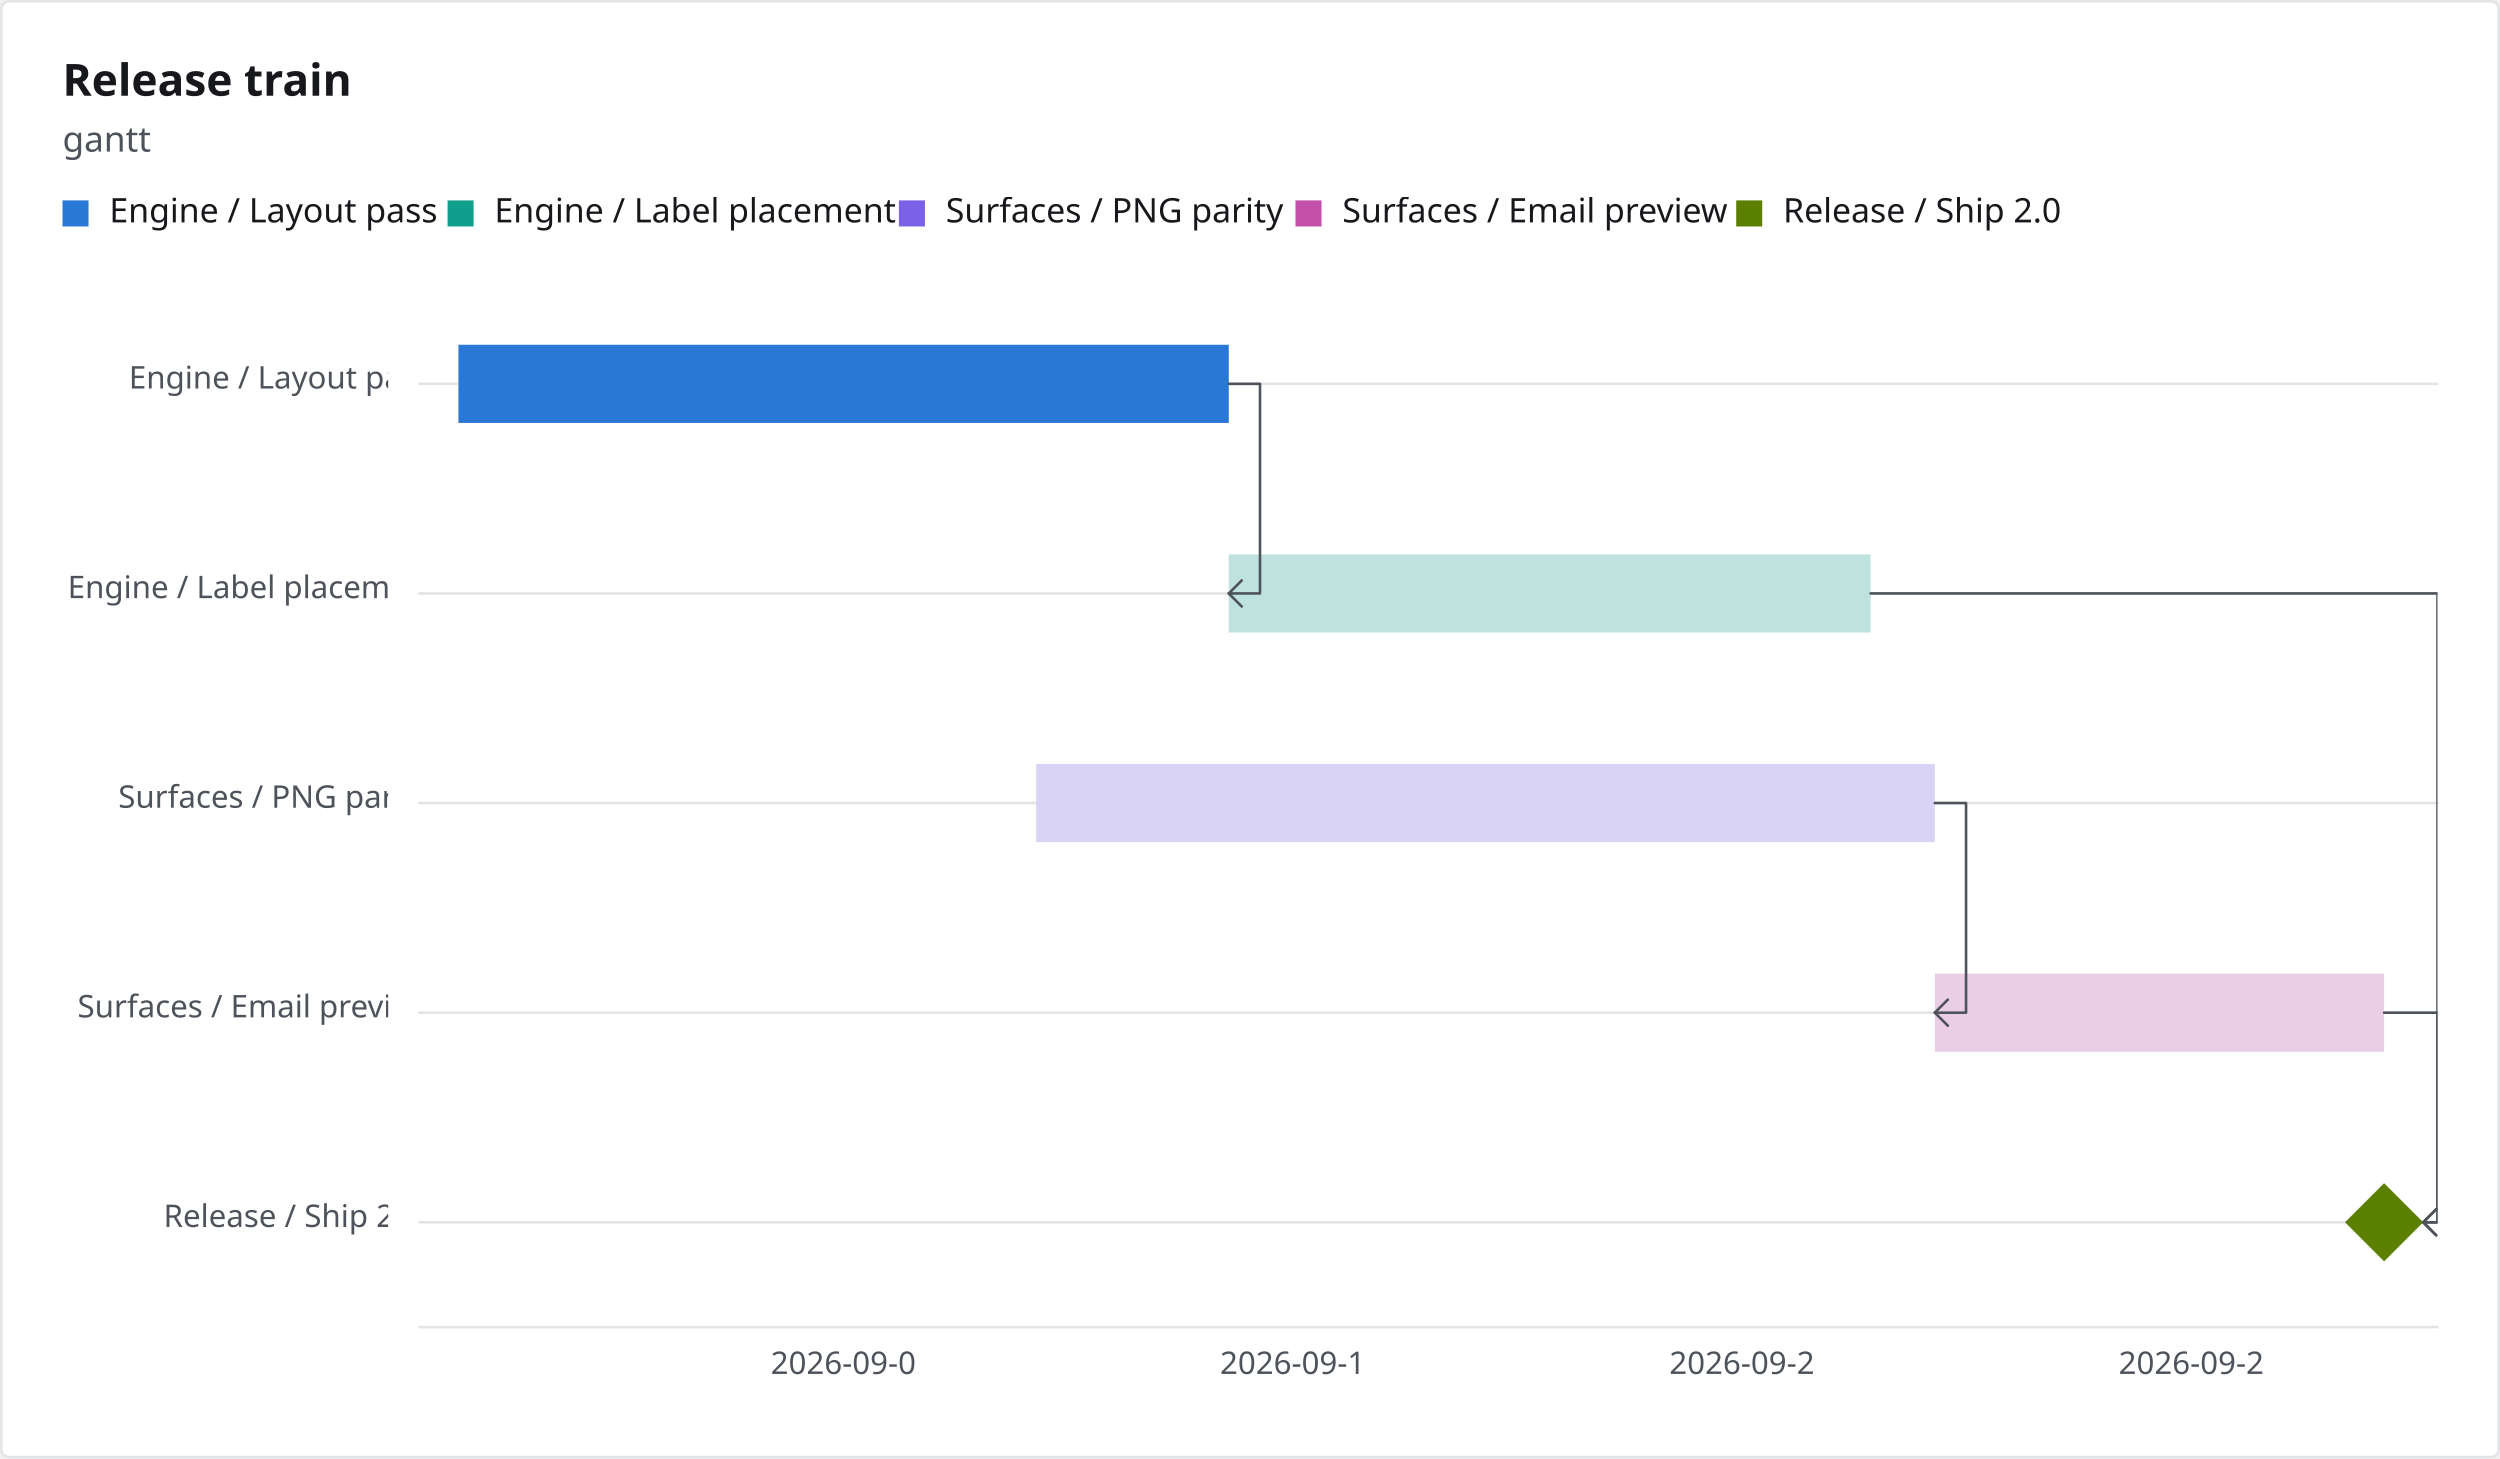
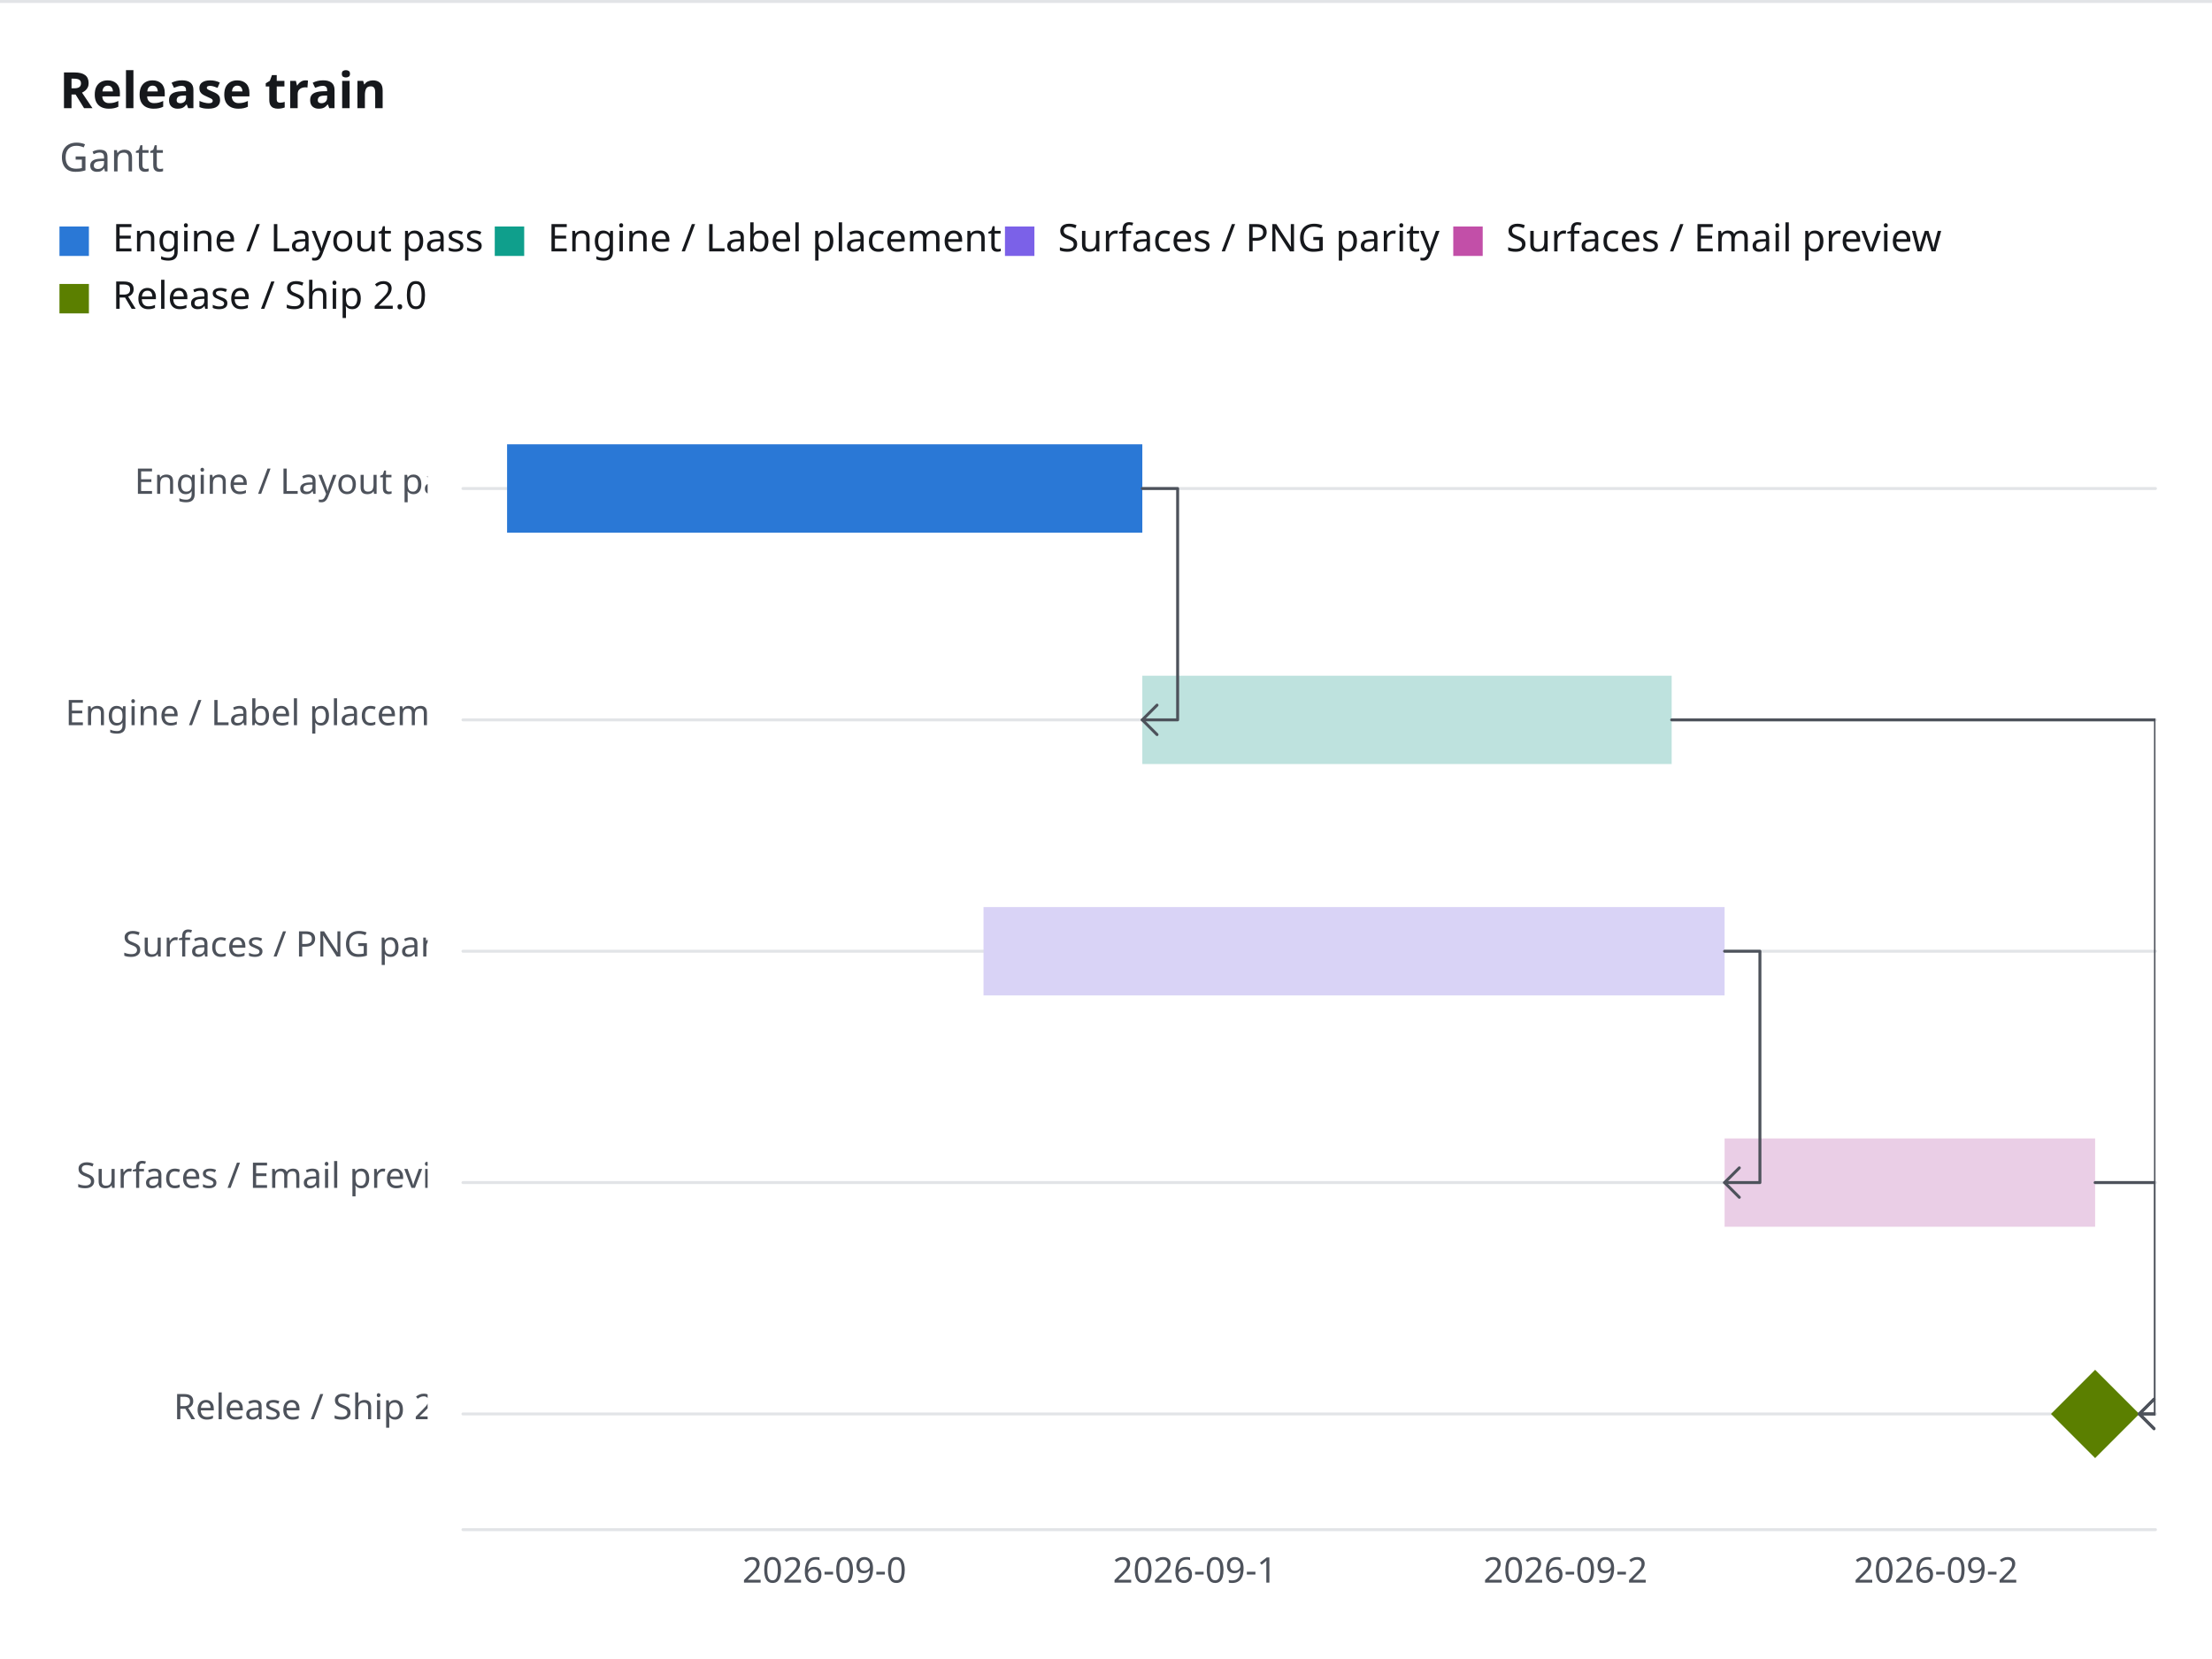
- <svg xmlns="http://www.w3.org/2000/svg" width="960" height="560" viewBox="0 0 960 560" stroke-linecap="round" stroke-linejoin="round" role="img" aria-label="Release train" aria-labelledby="cfx-mm-gantt-l-title" aria-describedby="cfx-mm-gantt-l-description">
+ <svg xmlns="http://www.w3.org/2000/svg" width="751" height="563" viewBox="4 0 751 563.3" stroke-linecap="round" stroke-linejoin="round" role="img" aria-label="Release train" aria-labelledby="cfx-mm-gantt-l-title" aria-describedby="cfx-mm-gantt-l-description">
  <defs>
    <clipPath id="cfx-mm-gantt-l-clip-1" clipPathUnits="userSpaceOnUse">
-       <rect x="24" y="24" width="912" height="512" />
+       <rect x="24" y="24" width="712" height="522" />
    </clipPath>
    <clipPath id="cfx-mm-gantt-l-clip-5" clipPathUnits="userSpaceOnUse">
-       <rect x="24" y="75.65" width="912" height="19.5" />
+       <rect x="24" y="75.65" width="712" height="39" />
    </clipPath>
    <clipPath id="cfx-mm-gantt-l-clip-7" clipPathUnits="userSpaceOnUse">
      <rect x="24" y="76.95" width="10" height="10" />
    </clipPath>
    <clipPath id="cfx-mm-gantt-l-clip-13" clipPathUnits="userSpaceOnUse">
      <rect x="171.866" y="76.95" width="10" height="10" />
    </clipPath>
    <clipPath id="cfx-mm-gantt-l-clip-19" clipPathUnits="userSpaceOnUse">
      <rect x="345.179" y="76.95" width="10" height="10" />
    </clipPath>
    <clipPath id="cfx-mm-gantt-l-clip-25" clipPathUnits="userSpaceOnUse">
      <rect x="497.463" y="76.95" width="10" height="10" />
    </clipPath>
    <clipPath id="cfx-mm-gantt-l-clip-31" clipPathUnits="userSpaceOnUse">
-       <rect x="666.701" y="76.95" width="10" height="10" />
+       <rect x="24" y="96.45" width="10" height="10" />
    </clipPath>
    <clipPath id="cfx-mm-gantt-l-clip-38" clipPathUnits="userSpaceOnUse">
-       <rect x="24" y="107.15" width="912" height="428.85" />
+       <rect x="24" y="126.65" width="712" height="419.35" />
    </clipPath>
    <clipPath id="cfx-mm-gantt-l-clip-40" clipPathUnits="userSpaceOnUse">
-       <rect x="295.945" y="515.6" width="56.004" height="20.4" />
+       <rect x="255.945" y="525.6" width="56.004" height="20.4" />
    </clipPath>
    <clipPath id="cfx-mm-gantt-l-clip-47" clipPathUnits="userSpaceOnUse">
-       <rect x="468.481" y="515.6" width="56.004" height="20.4" />
+       <rect x="381.815" y="525.6" width="56.004" height="20.4" />
    </clipPath>
    <clipPath id="cfx-mm-gantt-l-clip-54" clipPathUnits="userSpaceOnUse">
-       <rect x="641.018" y="515.6" width="56.004" height="20.4" />
+       <rect x="507.684" y="525.6" width="56.004" height="20.4" />
    </clipPath>
    <clipPath id="cfx-mm-gantt-l-clip-61" clipPathUnits="userSpaceOnUse">
-       <rect x="813.554" y="515.6" width="56.004" height="20.4" />
+       <rect x="633.554" y="525.6" width="56.004" height="20.4" />
    </clipPath>
    <clipPath id="cfx-mm-gantt-l-clip-68" clipPathUnits="userSpaceOnUse">
-       <rect x="24" y="132.395" width="125.059" height="30" />
+       <rect x="24" y="150.945" width="125.059" height="30" />
    </clipPath>
    <clipPath id="cfx-mm-gantt-l-clip-72" clipPathUnits="userSpaceOnUse">
-       <rect x="24" y="212.885" width="125.059" height="30" />
+       <rect x="24" y="229.535" width="125.059" height="30" />
    </clipPath>
    <clipPath id="cfx-mm-gantt-l-clip-76" clipPathUnits="userSpaceOnUse">
-       <rect x="24" y="293.375" width="125.059" height="30" />
+       <rect x="24" y="308.125" width="125.059" height="30" />
    </clipPath>
    <clipPath id="cfx-mm-gantt-l-clip-80" clipPathUnits="userSpaceOnUse">
-       <rect x="24" y="373.865" width="125.059" height="30" />
+       <rect x="24" y="386.715" width="125.059" height="30" />
    </clipPath>
    <clipPath id="cfx-mm-gantt-l-clip-84" clipPathUnits="userSpaceOnUse">
-       <rect x="24" y="454.355" width="125.059" height="30" />
+       <rect x="24" y="465.305" width="125.059" height="30" />
    </clipPath>
    <clipPath id="cfx-mm-gantt-l-clip-89" clipPathUnits="userSpaceOnUse">
-       <rect x="161.059" y="107.15" width="774.941" height="402.45" />
+       <rect x="161.059" y="126.65" width="574.941" height="392.95" />
    </clipPath>
    <clipPath id="cfx-mm-gantt-l-clip-91" clipPathUnits="userSpaceOnUse">
-       <path d="M 176.059 132.395 L 471.835 132.395 L 471.835 162.395 L 176.059 162.395 Z" clip-rule="evenodd" />
+       <path d="M 176.059 150.945 L 391.835 150.945 L 391.835 180.945 L 176.059 180.945 Z" clip-rule="evenodd" />
    </clipPath>
  </defs>
-   <rect x="0.5" y="0.5" width="959" height="559" rx="3" data-cfx-role="frame-card" fill="#FFFFFF" stroke="#E2E4E7" stroke-width="1" />
+   <rect x="0.5" y="0.5" width="759" height="569" rx="3" data-cfx-role="frame-card" fill="#FFFFFF" stroke="#E2E4E7" stroke-width="1" />
  <g clip-path="url(#cfx-mm-gantt-l-clip-1)">
    <g data-cfx-role="frame-heading">
      <text x="24" y="36.75" font-family="Calibri, Carlito, Segoe UI, system-ui, sans-serif" font-size="17" font-weight="700" font-style="normal" fill="#16181C" xml:space="preserve" style="white-space:pre;font-language-override:normal;font-palette:normal">Release train</text>
    </g>
    <g data-cfx-role="frame-heading">
-       <text x="24" y="58.225" font-family="Calibri, Carlito, Segoe UI, system-ui, sans-serif" font-size="13.5" font-weight="400" font-style="normal" fill="#4D525B" xml:space="preserve" style="white-space:pre;font-language-override:normal;font-palette:normal">gantt</text>
+       <text x="24" y="58.225" font-family="Calibri, Carlito, Segoe UI, system-ui, sans-serif" font-size="13.5" font-weight="400" font-style="normal" fill="#4D525B" xml:space="preserve" style="white-space:pre;font-language-override:normal;font-palette:normal">Gantt</text>
    </g>
  </g>
  <g clip-path="url(#cfx-mm-gantt-l-clip-5)">
    <g id="cfx-mm-gantt-l-node-6" data-cfx-source-id="legend-series-0" data-cfx-role="legend-entry" aria-label="Engine / Layout pass" data-cfx-series-key="Engine / Layout pass" data-cfx-state="None">
      <g clip-path="url(#cfx-mm-gantt-l-clip-7)">
        <rect x="24" y="76.95" width="10" height="10" rx="0" data-cfx-role="legend-swatch" fill="#2A78D6" stroke="none" stroke-width="1" />
      </g>
      <g data-cfx-role="legend-label">
        <text x="42" y="85.4" font-family="Calibri, Carlito, Segoe UI, system-ui, sans-serif" font-size="13" font-weight="400" font-style="normal" fill="#16181C" xml:space="preserve" style="white-space:pre;font-language-override:normal;font-palette:normal">Engine / Layout pass</text>
      </g>
    </g>
    <g id="cfx-mm-gantt-l-node-12" data-cfx-source-id="legend-series-1" data-cfx-role="legend-entry" aria-label="Engine / Label placement" data-cfx-series-key="Engine / Label placement" data-cfx-state="None">
      <g clip-path="url(#cfx-mm-gantt-l-clip-13)">
        <rect x="171.866" y="76.95" width="10" height="10" rx="0" data-cfx-role="legend-swatch" fill="#0F9F8C" stroke="none" stroke-width="1" />
      </g>
      <g data-cfx-role="legend-label">
        <text x="189.866" y="85.4" font-family="Calibri, Carlito, Segoe UI, system-ui, sans-serif" font-size="13" font-weight="400" font-style="normal" fill="#16181C" xml:space="preserve" style="white-space:pre;font-language-override:normal;font-palette:normal">Engine / Label placement</text>
      </g>
    </g>
    <g id="cfx-mm-gantt-l-node-18" data-cfx-source-id="legend-series-2" data-cfx-role="legend-entry" aria-label="Surfaces / PNG parity" data-cfx-series-key="Surfaces / PNG parity" data-cfx-state="None">
      <g clip-path="url(#cfx-mm-gantt-l-clip-19)">
        <rect x="345.179" y="76.95" width="10" height="10" rx="0" data-cfx-role="legend-swatch" fill="#7B61E8" stroke="none" stroke-width="1" />
      </g>
      <g data-cfx-role="legend-label">
        <text x="363.179" y="85.4" font-family="Calibri, Carlito, Segoe UI, system-ui, sans-serif" font-size="13" font-weight="400" font-style="normal" fill="#16181C" xml:space="preserve" style="white-space:pre;font-language-override:normal;font-palette:normal">Surfaces / PNG parity</text>
      </g>
    </g>
    <g id="cfx-mm-gantt-l-node-24" data-cfx-source-id="legend-series-3" data-cfx-role="legend-entry" aria-label="Surfaces / Email preview" data-cfx-series-key="Surfaces / Email preview" data-cfx-state="None">
      <g clip-path="url(#cfx-mm-gantt-l-clip-25)">
        <rect x="497.463" y="76.95" width="10" height="10" rx="0" data-cfx-role="legend-swatch" fill="#C24FA8" stroke="none" stroke-width="1" />
      </g>
      <g data-cfx-role="legend-label">
        <text x="515.463" y="85.4" font-family="Calibri, Carlito, Segoe UI, system-ui, sans-serif" font-size="13" font-weight="400" font-style="normal" fill="#16181C" xml:space="preserve" style="white-space:pre;font-language-override:normal;font-palette:normal">Surfaces / Email preview</text>
      </g>
    </g>
    <g id="cfx-mm-gantt-l-node-30" data-cfx-source-id="legend-series-4" data-cfx-role="legend-entry" aria-label="Release / Ship 2.0" data-cfx-series-key="Release / Ship 2.0" data-cfx-state="None">
      <g clip-path="url(#cfx-mm-gantt-l-clip-31)">
-         <rect x="666.701" y="76.95" width="10" height="10" rx="0" data-cfx-role="legend-swatch" fill="#5B7F00" stroke="none" stroke-width="1" />
-       </g>
-       <g data-cfx-role="legend-label">
-         <text x="684.701" y="85.4" font-family="Calibri, Carlito, Segoe UI, system-ui, sans-serif" font-size="13" font-weight="400" font-style="normal" fill="#16181C" xml:space="preserve" style="white-space:pre;font-language-override:normal;font-palette:normal">Release / Ship 2.0</text>
+         <rect x="24" y="96.45" width="10" height="10" rx="0" data-cfx-role="legend-swatch" fill="#5B7F00" stroke="none" stroke-width="1" />
+       </g>
+       <g data-cfx-role="legend-label">
+         <text x="42" y="104.9" font-family="Calibri, Carlito, Segoe UI, system-ui, sans-serif" font-size="13" font-weight="400" font-style="normal" fill="#16181C" xml:space="preserve" style="white-space:pre;font-language-override:normal;font-palette:normal">Release / Ship 2.0</text>
      </g>
    </g>
  </g>
  <g id="cfx-mm-gantt-l-node-37" data-cfx-source-id="gantt" data-cfx-role="gantt-chart" data-cfx-max="46296" data-cfx-min="46266">
    <g clip-path="url(#cfx-mm-gantt-l-clip-38)">
-       <g transform="rotate(0 323.947 515.6)">
+       <g transform="rotate(0 283.947 525.6)">
        <g clip-path="url(#cfx-mm-gantt-l-clip-40)">
          <g id="cfx-mm-gantt-l-node-41" data-cfx-source-id="schedule-tick-0" data-cfx-role="schedule-tick-label">
-             <text x="295.945" y="527.6" font-family="Calibri, Carlito, Segoe UI, system-ui, sans-serif" font-size="12" font-weight="400" font-style="normal" fill="#4D525B" xml:space="preserve" style="white-space:pre;font-language-override:normal;font-palette:normal">2026-09-07</text>
-           </g>
-         </g>
-       </g>
-     </g>
-     <g clip-path="url(#cfx-mm-gantt-l-clip-38)">
-       <g transform="rotate(0 496.483 515.6)">
+             <text x="255.945" y="537.6" font-family="Calibri, Carlito, Segoe UI, system-ui, sans-serif" font-size="12" font-weight="400" font-style="normal" fill="#4D525B" xml:space="preserve" style="white-space:pre;font-language-override:normal;font-palette:normal">2026-09-07</text>
+           </g>
+         </g>
+       </g>
+     </g>
+     <g clip-path="url(#cfx-mm-gantt-l-clip-38)">
+       <g transform="rotate(0 409.817 525.6)">
        <g clip-path="url(#cfx-mm-gantt-l-clip-47)">
          <g id="cfx-mm-gantt-l-node-48" data-cfx-source-id="schedule-tick-1" data-cfx-role="schedule-tick-label">
-             <text x="468.481" y="527.6" font-family="Calibri, Carlito, Segoe UI, system-ui, sans-serif" font-size="12" font-weight="400" font-style="normal" fill="#4D525B" xml:space="preserve" style="white-space:pre;font-language-override:normal;font-palette:normal">2026-09-14</text>
-           </g>
-         </g>
-       </g>
-     </g>
-     <g clip-path="url(#cfx-mm-gantt-l-clip-38)">
-       <g transform="rotate(0 669.02 515.6)">
+             <text x="381.815" y="537.6" font-family="Calibri, Carlito, Segoe UI, system-ui, sans-serif" font-size="12" font-weight="400" font-style="normal" fill="#4D525B" xml:space="preserve" style="white-space:pre;font-language-override:normal;font-palette:normal">2026-09-14</text>
+           </g>
+         </g>
+       </g>
+     </g>
+     <g clip-path="url(#cfx-mm-gantt-l-clip-38)">
+       <g transform="rotate(0 535.686 525.6)">
        <g clip-path="url(#cfx-mm-gantt-l-clip-54)">
          <g id="cfx-mm-gantt-l-node-55" data-cfx-source-id="schedule-tick-2" data-cfx-role="schedule-tick-label">
-             <text x="641.018" y="527.6" font-family="Calibri, Carlito, Segoe UI, system-ui, sans-serif" font-size="12" font-weight="400" font-style="normal" fill="#4D525B" xml:space="preserve" style="white-space:pre;font-language-override:normal;font-palette:normal">2026-09-21</text>
-           </g>
-         </g>
-       </g>
-     </g>
-     <g clip-path="url(#cfx-mm-gantt-l-clip-38)">
-       <g transform="rotate(0 841.556 515.6)">
+             <text x="507.684" y="537.6" font-family="Calibri, Carlito, Segoe UI, system-ui, sans-serif" font-size="12" font-weight="400" font-style="normal" fill="#4D525B" xml:space="preserve" style="white-space:pre;font-language-override:normal;font-palette:normal">2026-09-21</text>
+           </g>
+         </g>
+       </g>
+     </g>
+     <g clip-path="url(#cfx-mm-gantt-l-clip-38)">
+       <g transform="rotate(0 661.556 525.6)">
        <g clip-path="url(#cfx-mm-gantt-l-clip-61)">
          <g id="cfx-mm-gantt-l-node-62" data-cfx-source-id="schedule-tick-3" data-cfx-role="schedule-tick-label">
-             <text x="813.554" y="527.6" font-family="Calibri, Carlito, Segoe UI, system-ui, sans-serif" font-size="12" font-weight="400" font-style="normal" fill="#4D525B" xml:space="preserve" style="white-space:pre;font-language-override:normal;font-palette:normal">2026-09-28</text>
-           </g>
-         </g>
-       </g>
-     </g>
-     <line x1="161.059" y1="509.6" x2="936" y2="509.6" data-cfx-role="schedule-axis" fill="none" stroke="#E2E4E7" stroke-width="1" />
-     <line x1="161.059" y1="147.395" x2="936" y2="147.395" data-cfx-role="schedule-row-grid" fill="none" stroke="#E2E4E7" stroke-width="1" />
+             <text x="633.554" y="537.6" font-family="Calibri, Carlito, Segoe UI, system-ui, sans-serif" font-size="12" font-weight="400" font-style="normal" fill="#4D525B" xml:space="preserve" style="white-space:pre;font-language-override:normal;font-palette:normal">2026-09-28</text>
+           </g>
+         </g>
+       </g>
+     </g>
+     <line x1="161.059" y1="519.6" x2="736" y2="519.6" data-cfx-role="schedule-axis" fill="none" stroke="#E2E4E7" stroke-width="1" />
+     <line x1="161.059" y1="165.945" x2="736" y2="165.945" data-cfx-role="schedule-row-grid" fill="none" stroke="#E2E4E7" stroke-width="1" />
    <g clip-path="url(#cfx-mm-gantt-l-clip-68)">
      <g id="cfx-mm-gantt-l-node-69" data-cfx-source-id="schedule-row-0" data-cfx-role="schedule-row-label">
-         <text x="49.49" y="149.195" font-family="Calibri, Carlito, Segoe UI, system-ui, sans-serif" font-size="12" font-weight="400" font-style="normal" fill="#4D525B" xml:space="preserve" style="white-space:pre;font-language-override:normal;font-palette:normal">Engine / Layout pass</text>
-       </g>
-     </g>
-     <line x1="161.059" y1="227.885" x2="936" y2="227.885" data-cfx-role="schedule-row-grid" fill="none" stroke="#E2E4E7" stroke-width="1" />
+         <text x="49.49" y="167.745" font-family="Calibri, Carlito, Segoe UI, system-ui, sans-serif" font-size="12" font-weight="400" font-style="normal" fill="#4D525B" xml:space="preserve" style="white-space:pre;font-language-override:normal;font-palette:normal">Engine / Layout pass</text>
+       </g>
+     </g>
+     <line x1="161.059" y1="244.535" x2="736" y2="244.535" data-cfx-role="schedule-row-grid" fill="none" stroke="#E2E4E7" stroke-width="1" />
    <g clip-path="url(#cfx-mm-gantt-l-clip-72)">
      <g id="cfx-mm-gantt-l-node-73" data-cfx-source-id="schedule-row-1" data-cfx-role="schedule-row-label">
-         <text x="26" y="229.685" font-family="Calibri, Carlito, Segoe UI, system-ui, sans-serif" font-size="12" font-weight="400" font-style="normal" fill="#4D525B" xml:space="preserve" style="white-space:pre;font-language-override:normal;font-palette:normal">Engine / Label placement</text>
-       </g>
-     </g>
-     <line x1="161.059" y1="308.375" x2="936" y2="308.375" data-cfx-role="schedule-row-grid" fill="none" stroke="#E2E4E7" stroke-width="1" />
+         <text x="26" y="246.335" font-family="Calibri, Carlito, Segoe UI, system-ui, sans-serif" font-size="12" font-weight="400" font-style="normal" fill="#4D525B" xml:space="preserve" style="white-space:pre;font-language-override:normal;font-palette:normal">Engine / Label placement</text>
+       </g>
+     </g>
+     <line x1="161.059" y1="323.125" x2="736" y2="323.125" data-cfx-role="schedule-row-grid" fill="none" stroke="#E2E4E7" stroke-width="1" />
    <g clip-path="url(#cfx-mm-gantt-l-clip-76)">
      <g id="cfx-mm-gantt-l-node-77" data-cfx-source-id="schedule-row-2" data-cfx-role="schedule-row-label">
-         <text x="45.412" y="310.175" font-family="Calibri, Carlito, Segoe UI, system-ui, sans-serif" font-size="12" font-weight="400" font-style="normal" fill="#4D525B" xml:space="preserve" style="white-space:pre;font-language-override:normal;font-palette:normal">Surfaces / PNG parity</text>
-       </g>
-     </g>
-     <line x1="161.059" y1="388.865" x2="936" y2="388.865" data-cfx-role="schedule-row-grid" fill="none" stroke="#E2E4E7" stroke-width="1" />
+         <text x="45.412" y="324.925" font-family="Calibri, Carlito, Segoe UI, system-ui, sans-serif" font-size="12" font-weight="400" font-style="normal" fill="#4D525B" xml:space="preserve" style="white-space:pre;font-language-override:normal;font-palette:normal">Surfaces / PNG parity</text>
+       </g>
+     </g>
+     <line x1="161.059" y1="401.715" x2="736" y2="401.715" data-cfx-role="schedule-row-grid" fill="none" stroke="#E2E4E7" stroke-width="1" />
    <g clip-path="url(#cfx-mm-gantt-l-clip-80)">
      <g id="cfx-mm-gantt-l-node-81" data-cfx-source-id="schedule-row-3" data-cfx-role="schedule-row-label">
-         <text x="29.762" y="390.665" font-family="Calibri, Carlito, Segoe UI, system-ui, sans-serif" font-size="12" font-weight="400" font-style="normal" fill="#4D525B" xml:space="preserve" style="white-space:pre;font-language-override:normal;font-palette:normal">Surfaces / Email preview</text>
-       </g>
-     </g>
-     <line x1="161.059" y1="469.355" x2="936" y2="469.355" data-cfx-role="schedule-row-grid" fill="none" stroke="#E2E4E7" stroke-width="1" />
+         <text x="29.762" y="403.515" font-family="Calibri, Carlito, Segoe UI, system-ui, sans-serif" font-size="12" font-weight="400" font-style="normal" fill="#4D525B" xml:space="preserve" style="white-space:pre;font-language-override:normal;font-palette:normal">Surfaces / Email preview</text>
+       </g>
+     </g>
+     <line x1="161.059" y1="480.305" x2="736" y2="480.305" data-cfx-role="schedule-row-grid" fill="none" stroke="#E2E4E7" stroke-width="1" />
    <g clip-path="url(#cfx-mm-gantt-l-clip-84)">
      <g id="cfx-mm-gantt-l-node-85" data-cfx-source-id="schedule-row-4" data-cfx-role="schedule-row-label">
-         <text x="62.803" y="471.155" font-family="Calibri, Carlito, Segoe UI, system-ui, sans-serif" font-size="12" font-weight="400" font-style="normal" fill="#4D525B" xml:space="preserve" style="white-space:pre;font-language-override:normal;font-palette:normal">Release / Ship 2.0</text>
+         <text x="62.803" y="482.105" font-family="Calibri, Carlito, Segoe UI, system-ui, sans-serif" font-size="12" font-weight="400" font-style="normal" fill="#4D525B" xml:space="preserve" style="white-space:pre;font-language-override:normal;font-palette:normal">Release / Ship 2.0</text>
      </g>
    </g>
    <g id="cfx-mm-gantt-l-node-87" data-cfx-source-id="series-0-point-0" data-cfx-role="gantt-task" aria-label="Engine / Layout pass: 2026-09-01 – 2026-09-13, 100%" data-cfx-dependency="-1" data-cfx-duration="12d" data-cfx-end="46278" data-cfx-milestone="false" data-cfx-point="0" data-cfx-progress="1" data-cfx-series="0" data-cfx-series-key="Engine / Layout pass" data-cfx-start="46266" role="img">
      <g>
        <g clip-path="url(#cfx-mm-gantt-l-clip-89)">
-           <rect x="176.059" y="132.395" width="295.777" height="30" rx="0" data-cfx-role="gantt-task-shape" fill="#C4D9F1" stroke="none" stroke-width="1" />
+           <rect x="176.059" y="150.945" width="215.777" height="30" rx="0" data-cfx-role="gantt-task-shape" fill="#C4D9F1" stroke="none" stroke-width="1" />
          <g clip-path="url(#cfx-mm-gantt-l-clip-91)">
-             <rect x="176.059" y="132.395" width="295.777" height="30" rx="0" data-cfx-role="gantt-progress" fill="#2A78D6" stroke="none" stroke-width="1" />
+             <rect x="176.059" y="150.945" width="215.777" height="30" rx="0" data-cfx-role="gantt-progress" fill="#2A78D6" stroke="none" stroke-width="1" />
          </g>
        </g>
      </g>
    </g>
    <g id="cfx-mm-gantt-l-node-97" data-cfx-source-id="series-1-point-0" data-cfx-role="gantt-task" aria-label="Engine / Label placement: 2026-09-13 – 2026-09-23, 0%" data-cfx-dependency="0" data-cfx-duration="10d" data-cfx-end="46288" data-cfx-milestone="false" data-cfx-point="0" data-cfx-progress="0" data-cfx-series="1" data-cfx-series-key="Engine / Label placement" data-cfx-start="46278" role="img">
      <g>
        <g clip-path="url(#cfx-mm-gantt-l-clip-89)">
-           <rect x="471.835" y="212.885" width="246.48" height="30" rx="0" data-cfx-role="gantt-task-shape" fill="#BEE2DE" stroke="none" stroke-width="1" />
+           <rect x="391.835" y="229.535" width="179.814" height="30" rx="0" data-cfx-role="gantt-task-shape" fill="#BEE2DE" stroke="none" stroke-width="1" />
        </g>
      </g>
    </g>
    <g id="cfx-mm-gantt-l-node-104" data-cfx-source-id="series-2-point-0" data-cfx-role="gantt-task" aria-label="Surfaces / PNG parity: 2026-09-10 – 2026-09-24, 0%" data-cfx-dependency="-1" data-cfx-duration="14d" data-cfx-end="46289" data-cfx-milestone="false" data-cfx-point="0" data-cfx-progress="0" data-cfx-series="2" data-cfx-series-key="Surfaces / PNG parity" data-cfx-start="46275" role="img">
      <g>
        <g clip-path="url(#cfx-mm-gantt-l-clip-89)">
-           <rect x="397.891" y="293.375" width="345.073" height="30" rx="0" data-cfx-role="gantt-task-shape" fill="#D9D3F6" stroke="none" stroke-width="1" />
+           <rect x="337.891" y="308.125" width="251.739" height="30" rx="0" data-cfx-role="gantt-task-shape" fill="#D9D3F6" stroke="none" stroke-width="1" />
        </g>
      </g>
    </g>
    <g id="cfx-mm-gantt-l-node-111" data-cfx-source-id="series-3-point-0" data-cfx-role="gantt-task" aria-label="Surfaces / Email preview: 2026-09-24 – 2026-10-01, 0%" data-cfx-dependency="2" data-cfx-duration="7d" data-cfx-end="46296" data-cfx-milestone="false" data-cfx-point="0" data-cfx-progress="0" data-cfx-series="3" data-cfx-series-key="Surfaces / Email preview" data-cfx-start="46289" role="img">
      <g>
        <g clip-path="url(#cfx-mm-gantt-l-clip-89)">
-           <rect x="742.964" y="373.865" width="172.536" height="30" rx="0" data-cfx-role="gantt-task-shape" fill="#EACEE6" stroke="none" stroke-width="1" />
+           <rect x="589.63" y="386.715" width="125.87" height="30" rx="0" data-cfx-role="gantt-task-shape" fill="#EACEE6" stroke="none" stroke-width="1" />
        </g>
      </g>
    </g>
    <g id="cfx-mm-gantt-l-node-118" data-cfx-source-id="series-4-point-0" data-cfx-role="gantt-milestone" aria-label="Release / Ship 2.0: 2026-10-01 – 2026-10-01, 100%" data-cfx-dependencies="3,1" data-cfx-dependency="3" data-cfx-duration="0s" data-cfx-end="46296" data-cfx-milestone="true" data-cfx-point="0" data-cfx-progress="1" data-cfx-series="4" data-cfx-series-key="Release / Ship 2.0" data-cfx-start="46296" role="img">
      <g>
        <g clip-path="url(#cfx-mm-gantt-l-clip-89)">
-           <path d="M 915.5 454.355 L 930.5 469.355 L 915.5 484.355 L 900.5 469.355 Z" data-cfx-role="gantt-milestone-shape" fill="#5B7F00" stroke="none" stroke-width="1" fill-rule="evenodd" />
+           <path d="M 715.5 465.305 L 730.5 480.305 L 715.5 495.305 L 700.5 480.305 Z" data-cfx-role="gantt-milestone-shape" fill="#5B7F00" stroke="none" stroke-width="1" fill-rule="evenodd" />
        </g>
      </g>
    </g>
    <g clip-path="url(#cfx-mm-gantt-l-clip-89)" />
    <g clip-path="url(#cfx-mm-gantt-l-clip-89)">
      <g id="cfx-mm-gantt-l-node-128" data-cfx-source-id="gantt-dependency-0-1" data-cfx-role="gantt-dependency" aria-label="Engine / Layout pass → Engine / Label placement" data-cfx-source="series-0" data-cfx-target="series-1" role="img">
        <g>
-           <path d="M 471.835 147.395 L 483.835 147.395 L 483.835 227.885 L 471.835 227.885" data-cfx-role="gantt-dependency-line" fill="none" stroke="#4D525B" stroke-width="1" />
-           <path d="M 476.835 222.885 L 471.835 227.885 L 476.835 232.885" data-cfx-role="gantt-dependency-arrow" fill="none" stroke="#4D525B" stroke-width="1" />
+           <path d="M 391.835 165.945 L 403.835 165.945 L 403.835 244.535 L 391.835 244.535" data-cfx-role="gantt-dependency-line" fill="none" stroke="#4D525B" stroke-width="1" />
+           <path d="M 396.835 239.535 L 391.835 244.535 L 396.835 249.535" data-cfx-role="gantt-dependency-arrow" fill="none" stroke="#4D525B" stroke-width="1" />
        </g>
      </g>
      <g id="cfx-mm-gantt-l-node-134" data-cfx-source-id="gantt-dependency-2-3" data-cfx-role="gantt-dependency" aria-label="Surfaces / PNG parity → Surfaces / Email preview" data-cfx-source="series-2" data-cfx-target="series-3" role="img">
        <g>
-           <path d="M 742.964 308.375 L 754.964 308.375 L 754.964 388.865 L 742.964 388.865" data-cfx-role="gantt-dependency-line" fill="none" stroke="#4D525B" stroke-width="1" />
-           <path d="M 747.964 383.865 L 742.964 388.865 L 747.964 393.865" data-cfx-role="gantt-dependency-arrow" fill="none" stroke="#4D525B" stroke-width="1" />
+           <path d="M 589.63 323.125 L 601.63 323.125 L 601.63 401.715 L 589.63 401.715" data-cfx-role="gantt-dependency-line" fill="none" stroke="#4D525B" stroke-width="1" />
+           <path d="M 594.63 396.715 L 589.63 401.715 L 594.63 406.715" data-cfx-role="gantt-dependency-arrow" fill="none" stroke="#4D525B" stroke-width="1" />
        </g>
      </g>
      <g id="cfx-mm-gantt-l-node-140" data-cfx-source-id="gantt-dependency-3-4" data-cfx-role="gantt-dependency" aria-label="Surfaces / Email preview → Release / Ship 2.0" data-cfx-source="series-3" data-cfx-target="series-4" role="img">
        <g>
-           <path d="M 915.5 388.865 L 936 388.865 L 936 469.355 L 930.5 469.355" data-cfx-role="gantt-dependency-line" fill="none" stroke="#4D525B" stroke-width="1" />
-           <path d="M 935.5 464.355 L 930.5 469.355 L 935.5 474.355" data-cfx-role="gantt-dependency-arrow" fill="none" stroke="#4D525B" stroke-width="1" />
+           <path d="M 715.5 401.715 L 736 401.715 L 736 480.305 L 730.5 480.305" data-cfx-role="gantt-dependency-line" fill="none" stroke="#4D525B" stroke-width="1" />
+           <path d="M 735.5 475.305 L 730.5 480.305 L 735.5 485.305" data-cfx-role="gantt-dependency-arrow" fill="none" stroke="#4D525B" stroke-width="1" />
        </g>
      </g>
      <g id="cfx-mm-gantt-l-node-146" data-cfx-source-id="gantt-dependency-1-4" data-cfx-role="gantt-dependency" aria-label="Engine / Label placement → Release / Ship 2.0" data-cfx-source="series-1" data-cfx-target="series-4" role="img">
        <g>
-           <path d="M 718.316 227.885 L 936 227.885 L 936 469.355 L 930.5 469.355" data-cfx-role="gantt-dependency-line" fill="none" stroke="#4D525B" stroke-width="1" />
-           <path d="M 935.5 464.355 L 930.5 469.355 L 935.5 474.355" data-cfx-role="gantt-dependency-arrow" fill="none" stroke="#4D525B" stroke-width="1" />
+           <path d="M 571.649 244.535 L 736 244.535 L 736 480.305 L 730.5 480.305" data-cfx-role="gantt-dependency-line" fill="none" stroke="#4D525B" stroke-width="1" />
+           <path d="M 735.5 475.305 L 730.5 480.305 L 735.5 485.305" data-cfx-role="gantt-dependency-arrow" fill="none" stroke="#4D525B" stroke-width="1" />
        </g>
      </g>
    </g>
  </g>
</svg>
